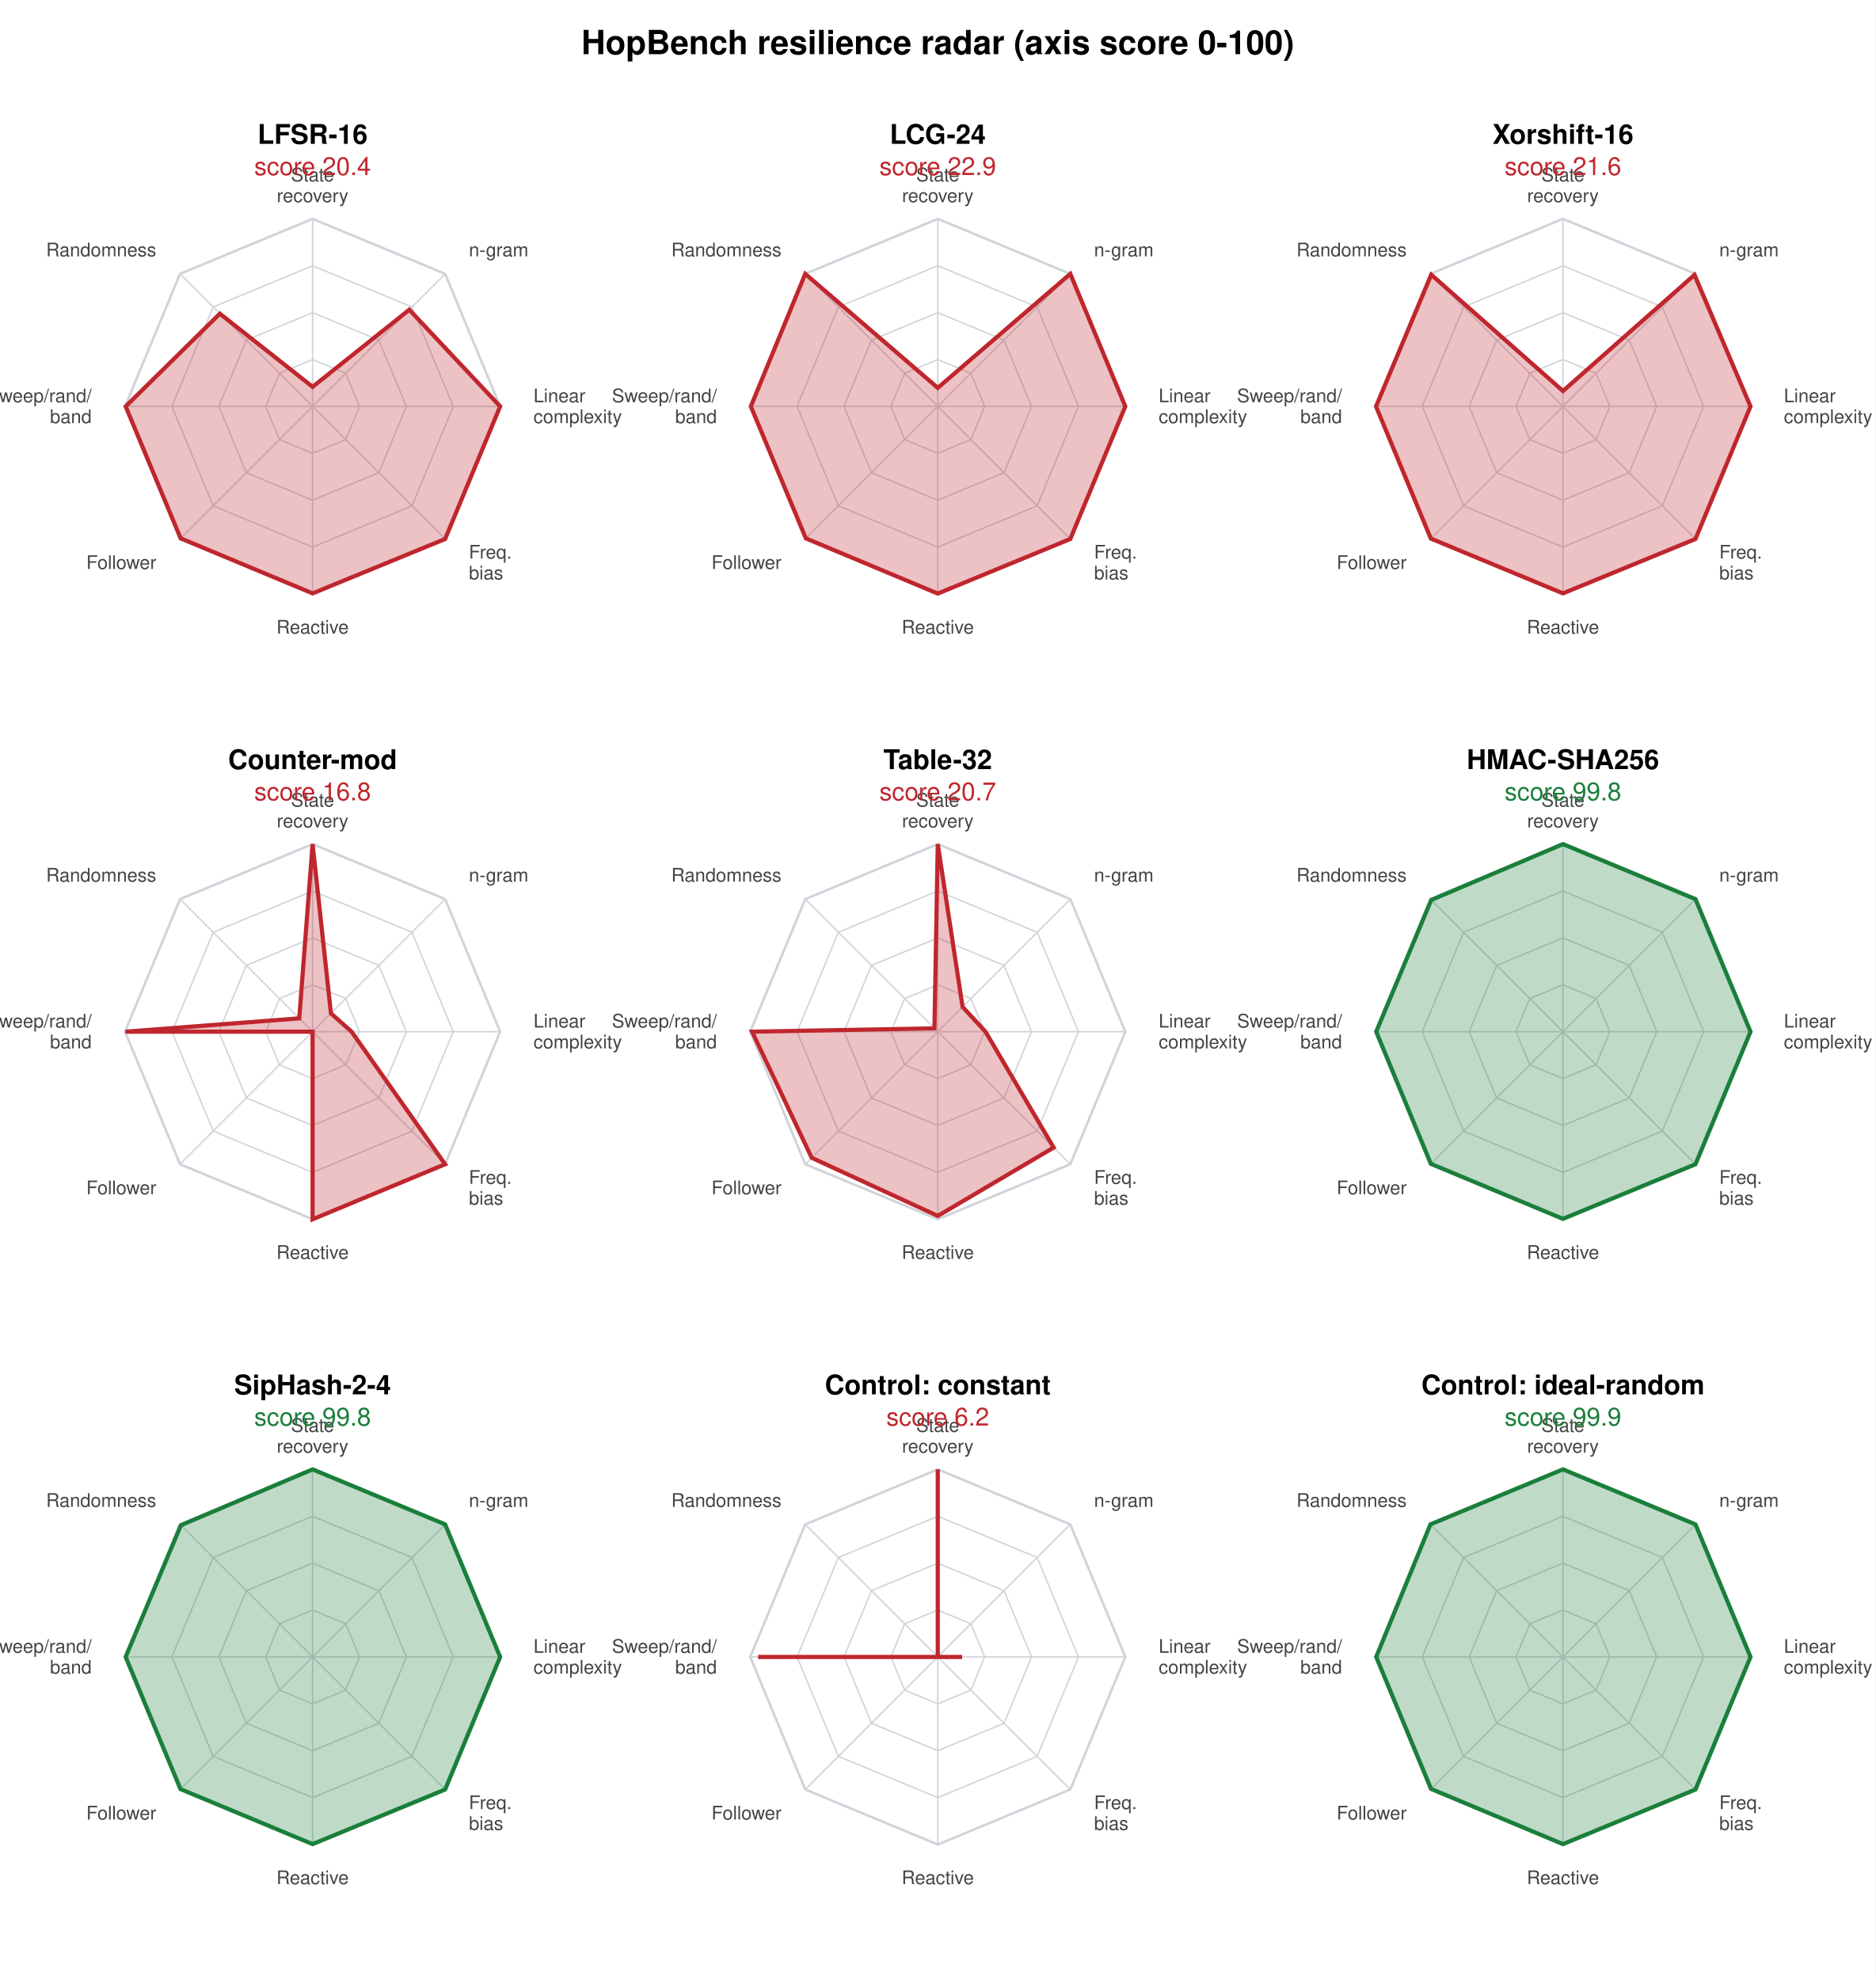
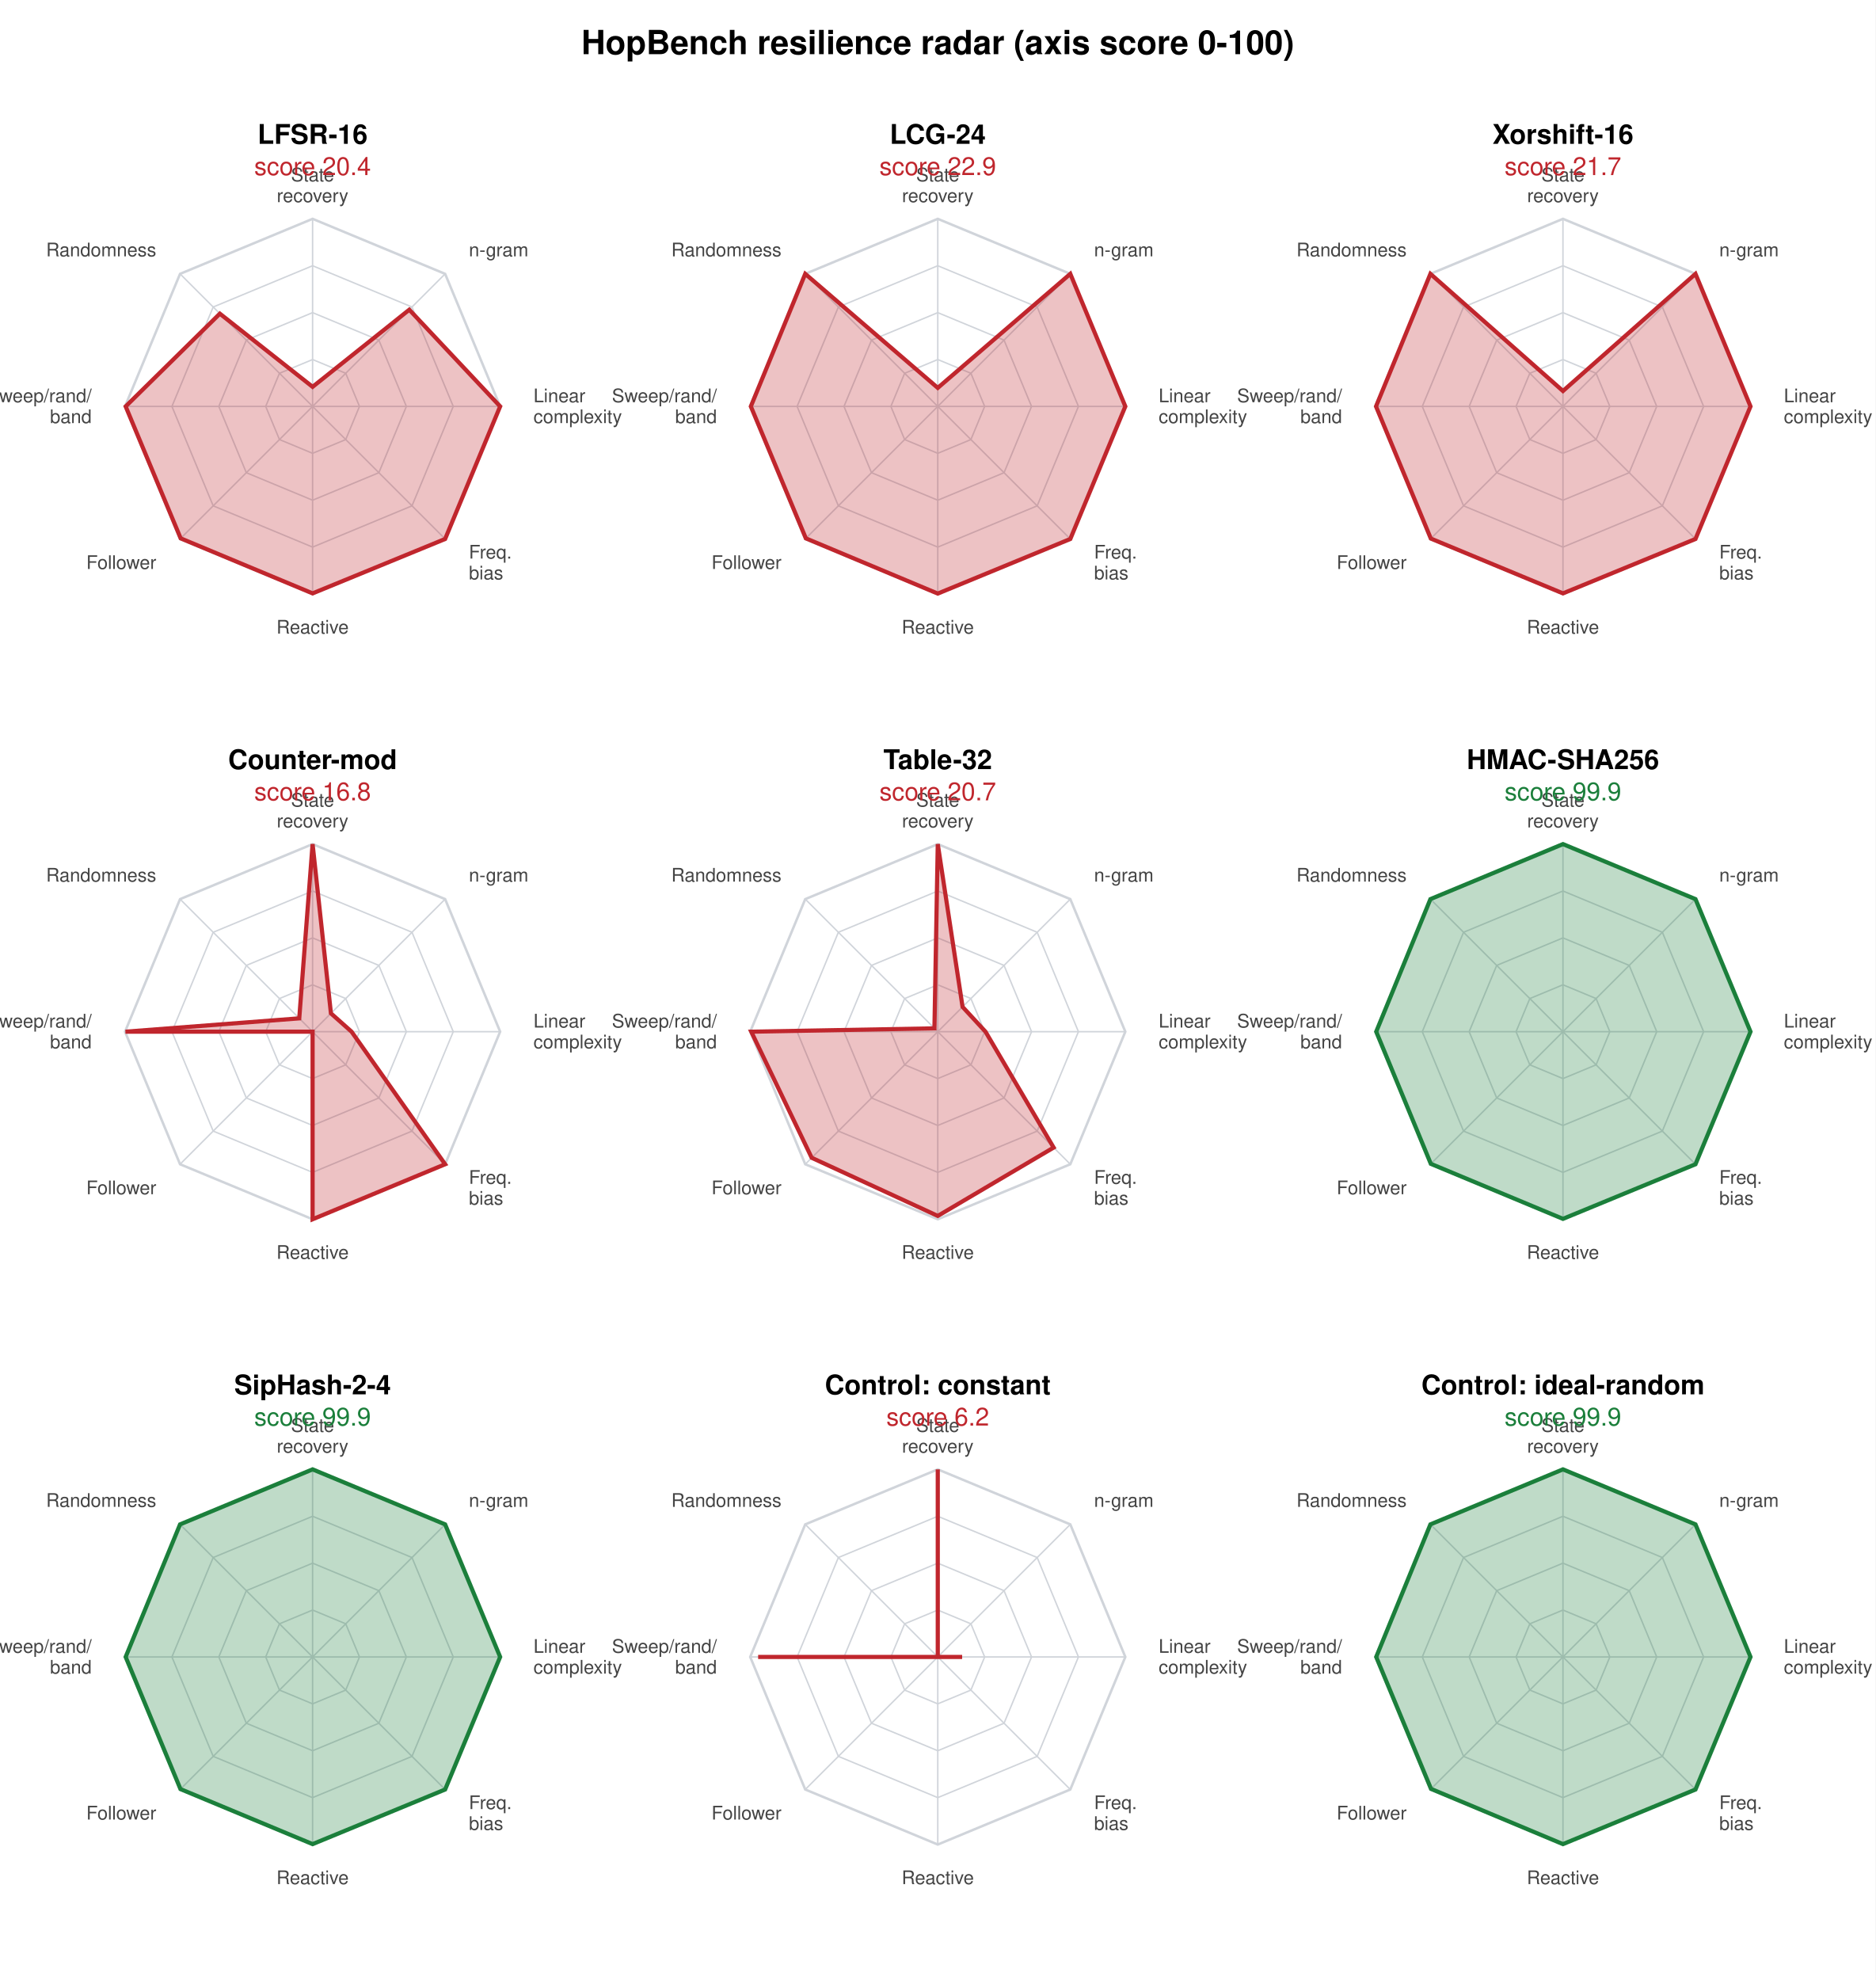
<svg xmlns="http://www.w3.org/2000/svg" viewBox="0 0 900 950" width="900" height="950" font-family="Helvetica,Arial,sans-serif">
  <rect width="100%" height="100%" fill="#ffffff" />
  <text x="450.0" y="26" text-anchor="middle" font-size="16" font-weight="bold">HopBench resilience radar (axis score 0-100)</text>
  <polygon points="150.0,172.5 165.9,179.1 172.5,195.0 165.9,210.9 150.0,217.5 134.1,210.9 127.5,195.0 134.1,179.1" fill="none" stroke="#d0d4da" stroke-width="0.7" />
  <polygon points="150.0,150.0 181.8,163.2 195.0,195.0 181.8,226.8 150.0,240.0 118.2,226.8 105.0,195.0 118.2,163.2" fill="none" stroke="#d0d4da" stroke-width="0.7" />
  <polygon points="150.0,127.5 197.7,147.3 217.5,195.0 197.7,242.7 150.0,262.5 102.3,242.7 82.5,195.0 102.3,147.3" fill="none" stroke="#d0d4da" stroke-width="0.7" />
  <polygon points="150.0,105.0 213.6,131.4 240.0,195.0 213.6,258.6 150.0,285.0 86.4,258.6 60.0,195.0 86.4,131.4" fill="none" stroke="#d0d4da" stroke-width="1.2" />
  <line x1="150.0" y1="195.0" x2="150.0" y2="105.0" stroke="#d0d4da" stroke-width="0.7" />
  <text x="150.0" y="87.0" text-anchor="middle" font-size="9" fill="#444">State</text>
  <text x="150.0" y="97.0" text-anchor="middle" font-size="9" fill="#444">recovery</text>
  <line x1="150.0" y1="195.0" x2="213.6" y2="131.4" stroke="#d0d4da" stroke-width="0.7" />
  <text x="225.0" y="123.0" text-anchor="start" font-size="9" fill="#444">n-gram</text>
  <line x1="150.0" y1="195.0" x2="240.0" y2="195.0" stroke="#d0d4da" stroke-width="0.7" />
  <text x="256.0" y="193.0" text-anchor="start" font-size="9" fill="#444">Linear</text>
  <text x="256.0" y="203.0" text-anchor="start" font-size="9" fill="#444">complexity</text>
  <line x1="150.0" y1="195.0" x2="213.6" y2="258.6" stroke="#d0d4da" stroke-width="0.7" />
  <text x="225.0" y="268.0" text-anchor="start" font-size="9" fill="#444">Freq.</text>
  <text x="225.0" y="278.0" text-anchor="start" font-size="9" fill="#444">bias</text>
  <line x1="150.0" y1="195.0" x2="150.0" y2="285.0" stroke="#d0d4da" stroke-width="0.7" />
  <text x="150.0" y="304.0" text-anchor="middle" font-size="9" fill="#444">Reactive</text>
  <line x1="150.0" y1="195.0" x2="86.4" y2="258.6" stroke="#d0d4da" stroke-width="0.7" />
  <text x="75.0" y="273.0" text-anchor="end" font-size="9" fill="#444">Follower</text>
  <line x1="150.0" y1="195.0" x2="60.0" y2="195.0" stroke="#d0d4da" stroke-width="0.7" />
  <text x="44.0" y="193.0" text-anchor="end" font-size="9" fill="#444">Sweep/rand/</text>
  <text x="44.0" y="203.0" text-anchor="end" font-size="9" fill="#444">band</text>
  <line x1="150.0" y1="195.0" x2="86.4" y2="131.4" stroke="#d0d4da" stroke-width="0.7" />
  <text x="75.0" y="123.0" text-anchor="end" font-size="9" fill="#444">Randomness</text>
  <polygon points="150.0,185.6 196.4,148.6 240.0,195.0 213.6,258.6 150.0,284.7 86.7,258.3 60.3,195.0 105.5,150.5" fill="#c0262d" fill-opacity="0.28" stroke="#c0262d" stroke-width="2" />
  <text x="150.0" y="69.0" text-anchor="middle" font-size="13" font-weight="bold">LFSR-16</text>
  <text x="150.0" y="84.0" text-anchor="middle" font-size="12" fill="#c0262d">score 20.4</text>
  <polygon points="450.0,172.5 465.9,179.1 472.5,195.0 465.9,210.9 450.0,217.5 434.1,210.9 427.5,195.0 434.1,179.1" fill="none" stroke="#d0d4da" stroke-width="0.7" />
  <polygon points="450.0,150.0 481.8,163.2 495.0,195.0 481.8,226.8 450.0,240.0 418.2,226.8 405.0,195.0 418.2,163.2" fill="none" stroke="#d0d4da" stroke-width="0.7" />
  <polygon points="450.0,127.5 497.7,147.3 517.5,195.0 497.7,242.7 450.0,262.5 402.3,242.7 382.5,195.0 402.3,147.3" fill="none" stroke="#d0d4da" stroke-width="0.7" />
  <polygon points="450.0,105.0 513.6,131.4 540.0,195.0 513.6,258.6 450.0,285.0 386.4,258.6 360.0,195.0 386.4,131.4" fill="none" stroke="#d0d4da" stroke-width="1.2" />
  <line x1="450.0" y1="195.0" x2="450.0" y2="105.0" stroke="#d0d4da" stroke-width="0.7" />
  <text x="450.0" y="87.0" text-anchor="middle" font-size="9" fill="#444">State</text>
  <text x="450.0" y="97.0" text-anchor="middle" font-size="9" fill="#444">recovery</text>
  <line x1="450.0" y1="195.0" x2="513.6" y2="131.4" stroke="#d0d4da" stroke-width="0.7" />
  <text x="525.0" y="123.0" text-anchor="start" font-size="9" fill="#444">n-gram</text>
  <line x1="450.0" y1="195.0" x2="540.0" y2="195.0" stroke="#d0d4da" stroke-width="0.7" />
  <text x="556.0" y="193.0" text-anchor="start" font-size="9" fill="#444">Linear</text>
  <text x="556.0" y="203.0" text-anchor="start" font-size="9" fill="#444">complexity</text>
  <line x1="450.0" y1="195.0" x2="513.6" y2="258.6" stroke="#d0d4da" stroke-width="0.7" />
  <text x="525.0" y="268.0" text-anchor="start" font-size="9" fill="#444">Freq.</text>
  <text x="525.0" y="278.0" text-anchor="start" font-size="9" fill="#444">bias</text>
  <line x1="450.0" y1="195.0" x2="450.0" y2="285.0" stroke="#d0d4da" stroke-width="0.7" />
  <text x="450.0" y="304.0" text-anchor="middle" font-size="9" fill="#444">Reactive</text>
  <line x1="450.0" y1="195.0" x2="386.4" y2="258.6" stroke="#d0d4da" stroke-width="0.7" />
  <text x="375.0" y="273.0" text-anchor="end" font-size="9" fill="#444">Follower</text>
  <line x1="450.0" y1="195.0" x2="360.0" y2="195.0" stroke="#d0d4da" stroke-width="0.7" />
  <text x="344.0" y="193.0" text-anchor="end" font-size="9" fill="#444">Sweep/rand/</text>
  <text x="344.0" y="203.0" text-anchor="end" font-size="9" fill="#444">band</text>
  <line x1="450.0" y1="195.0" x2="386.4" y2="131.4" stroke="#d0d4da" stroke-width="0.7" />
  <text x="375.0" y="123.0" text-anchor="end" font-size="9" fill="#444">Randomness</text>
  <polygon points="450.0,186.1 513.6,131.4 540.0,195.0 513.6,258.6 450.0,284.8 386.7,258.3 360.3,195.0 386.4,131.4" fill="#c0262d" fill-opacity="0.28" stroke="#c0262d" stroke-width="2" />
  <text x="450.0" y="69.0" text-anchor="middle" font-size="13" font-weight="bold">LCG-24</text>
  <text x="450.0" y="84.0" text-anchor="middle" font-size="12" fill="#c0262d">score 22.9</text>
  <polygon points="750.0,172.5 765.9,179.1 772.5,195.0 765.9,210.9 750.0,217.5 734.1,210.9 727.5,195.0 734.1,179.1" fill="none" stroke="#d0d4da" stroke-width="0.7" />
  <polygon points="750.0,150.0 781.8,163.2 795.0,195.0 781.8,226.8 750.0,240.0 718.2,226.8 705.0,195.0 718.2,163.2" fill="none" stroke="#d0d4da" stroke-width="0.7" />
  <polygon points="750.0,127.5 797.7,147.3 817.5,195.0 797.7,242.7 750.0,262.5 702.3,242.7 682.5,195.0 702.3,147.3" fill="none" stroke="#d0d4da" stroke-width="0.7" />
  <polygon points="750.0,105.0 813.6,131.4 840.0,195.0 813.6,258.6 750.0,285.0 686.4,258.6 660.0,195.0 686.4,131.4" fill="none" stroke="#d0d4da" stroke-width="1.2" />
  <line x1="750.0" y1="195.0" x2="750.0" y2="105.0" stroke="#d0d4da" stroke-width="0.7" />
  <text x="750.0" y="87.0" text-anchor="middle" font-size="9" fill="#444">State</text>
  <text x="750.0" y="97.0" text-anchor="middle" font-size="9" fill="#444">recovery</text>
  <line x1="750.0" y1="195.0" x2="813.6" y2="131.4" stroke="#d0d4da" stroke-width="0.7" />
  <text x="825.0" y="123.0" text-anchor="start" font-size="9" fill="#444">n-gram</text>
  <line x1="750.0" y1="195.0" x2="840.0" y2="195.0" stroke="#d0d4da" stroke-width="0.7" />
  <text x="856.0" y="193.0" text-anchor="start" font-size="9" fill="#444">Linear</text>
  <text x="856.0" y="203.0" text-anchor="start" font-size="9" fill="#444">complexity</text>
  <line x1="750.0" y1="195.0" x2="813.6" y2="258.6" stroke="#d0d4da" stroke-width="0.7" />
  <text x="825.0" y="268.0" text-anchor="start" font-size="9" fill="#444">Freq.</text>
  <text x="825.0" y="278.0" text-anchor="start" font-size="9" fill="#444">bias</text>
  <line x1="750.0" y1="195.0" x2="750.0" y2="285.0" stroke="#d0d4da" stroke-width="0.7" />
  <text x="750.0" y="304.0" text-anchor="middle" font-size="9" fill="#444">Reactive</text>
  <line x1="750.0" y1="195.0" x2="686.4" y2="258.6" stroke="#d0d4da" stroke-width="0.7" />
  <text x="675.0" y="273.0" text-anchor="end" font-size="9" fill="#444">Follower</text>
  <line x1="750.0" y1="195.0" x2="660.0" y2="195.0" stroke="#d0d4da" stroke-width="0.7" />
  <text x="644.0" y="193.0" text-anchor="end" font-size="9" fill="#444">Sweep/rand/</text>
  <text x="644.0" y="203.0" text-anchor="end" font-size="9" fill="#444">band</text>
  <line x1="750.0" y1="195.0" x2="686.4" y2="131.4" stroke="#d0d4da" stroke-width="0.7" />
  <text x="675.0" y="123.0" text-anchor="end" font-size="9" fill="#444">Randomness</text>
-   <polygon points="750.0,187.6 813.1,131.9 840.0,195.0 813.6,258.6 750.0,284.7 686.6,258.4 660.3,195.0 686.8,131.8" fill="#c0262d" fill-opacity="0.28" stroke="#c0262d" stroke-width="2" />
+   <polygon points="750.0,187.6 813.6,131.4 840.0,195.0 813.6,258.6 750.0,284.7 686.6,258.4 660.3,195.0 686.4,131.4" fill="#c0262d" fill-opacity="0.28" stroke="#c0262d" stroke-width="2" />
  <text x="750.0" y="69.0" text-anchor="middle" font-size="13" font-weight="bold">Xorshift-16</text>
-   <text x="750.0" y="84.0" text-anchor="middle" font-size="12" fill="#c0262d">score 21.6</text>
+   <text x="750.0" y="84.0" text-anchor="middle" font-size="12" fill="#c0262d">score 21.7</text>
  <polygon points="150.0,472.5 165.9,479.1 172.5,495.0 165.9,510.9 150.0,517.5 134.1,510.9 127.5,495.0 134.1,479.1" fill="none" stroke="#d0d4da" stroke-width="0.7" />
  <polygon points="150.0,450.0 181.8,463.2 195.0,495.0 181.8,526.8 150.0,540.0 118.2,526.8 105.0,495.0 118.2,463.2" fill="none" stroke="#d0d4da" stroke-width="0.7" />
  <polygon points="150.0,427.5 197.7,447.3 217.5,495.0 197.7,542.7 150.0,562.5 102.3,542.7 82.5,495.0 102.3,447.3" fill="none" stroke="#d0d4da" stroke-width="0.7" />
  <polygon points="150.0,405.0 213.6,431.4 240.0,495.0 213.6,558.6 150.0,585.0 86.4,558.6 60.0,495.0 86.4,431.4" fill="none" stroke="#d0d4da" stroke-width="1.2" />
  <line x1="150.0" y1="495.0" x2="150.0" y2="405.0" stroke="#d0d4da" stroke-width="0.7" />
  <text x="150.0" y="387.0" text-anchor="middle" font-size="9" fill="#444">State</text>
  <text x="150.0" y="397.0" text-anchor="middle" font-size="9" fill="#444">recovery</text>
  <line x1="150.0" y1="495.0" x2="213.6" y2="431.4" stroke="#d0d4da" stroke-width="0.7" />
  <text x="225.0" y="423.0" text-anchor="start" font-size="9" fill="#444">n-gram</text>
  <line x1="150.0" y1="495.0" x2="240.0" y2="495.0" stroke="#d0d4da" stroke-width="0.7" />
  <text x="256.0" y="493.0" text-anchor="start" font-size="9" fill="#444">Linear</text>
  <text x="256.0" y="503.0" text-anchor="start" font-size="9" fill="#444">complexity</text>
  <line x1="150.0" y1="495.0" x2="213.6" y2="558.6" stroke="#d0d4da" stroke-width="0.7" />
  <text x="225.0" y="568.0" text-anchor="start" font-size="9" fill="#444">Freq.</text>
  <text x="225.0" y="578.0" text-anchor="start" font-size="9" fill="#444">bias</text>
  <line x1="150.0" y1="495.0" x2="150.0" y2="585.0" stroke="#d0d4da" stroke-width="0.7" />
  <text x="150.0" y="604.0" text-anchor="middle" font-size="9" fill="#444">Reactive</text>
  <line x1="150.0" y1="495.0" x2="86.4" y2="558.6" stroke="#d0d4da" stroke-width="0.7" />
  <text x="75.0" y="573.0" text-anchor="end" font-size="9" fill="#444">Follower</text>
  <line x1="150.0" y1="495.0" x2="60.0" y2="495.0" stroke="#d0d4da" stroke-width="0.7" />
  <text x="44.0" y="493.0" text-anchor="end" font-size="9" fill="#444">Sweep/rand/</text>
  <text x="44.0" y="503.0" text-anchor="end" font-size="9" fill="#444">band</text>
  <line x1="150.0" y1="495.0" x2="86.4" y2="431.4" stroke="#d0d4da" stroke-width="0.7" />
  <text x="75.0" y="423.0" text-anchor="end" font-size="9" fill="#444">Randomness</text>
  <polygon points="150.0,405.0 158.8,486.2 168.7,495.0 213.6,558.6 150.0,585.0 150.0,495.0 60.2,495.0 143.6,488.6" fill="#c0262d" fill-opacity="0.28" stroke="#c0262d" stroke-width="2" />
  <text x="150.0" y="369.0" text-anchor="middle" font-size="13" font-weight="bold">Counter-mod</text>
  <text x="150.0" y="384.0" text-anchor="middle" font-size="12" fill="#c0262d">score 16.8</text>
  <polygon points="450.0,472.5 465.9,479.1 472.5,495.0 465.9,510.9 450.0,517.5 434.1,510.9 427.5,495.0 434.1,479.1" fill="none" stroke="#d0d4da" stroke-width="0.7" />
  <polygon points="450.0,450.0 481.8,463.2 495.0,495.0 481.8,526.8 450.0,540.0 418.2,526.8 405.0,495.0 418.2,463.2" fill="none" stroke="#d0d4da" stroke-width="0.7" />
  <polygon points="450.0,427.5 497.7,447.3 517.5,495.0 497.7,542.7 450.0,562.5 402.3,542.7 382.5,495.0 402.3,447.3" fill="none" stroke="#d0d4da" stroke-width="0.7" />
  <polygon points="450.0,405.0 513.6,431.4 540.0,495.0 513.6,558.6 450.0,585.0 386.4,558.6 360.0,495.0 386.4,431.4" fill="none" stroke="#d0d4da" stroke-width="1.2" />
  <line x1="450.0" y1="495.0" x2="450.0" y2="405.0" stroke="#d0d4da" stroke-width="0.7" />
  <text x="450.0" y="387.0" text-anchor="middle" font-size="9" fill="#444">State</text>
  <text x="450.0" y="397.0" text-anchor="middle" font-size="9" fill="#444">recovery</text>
  <line x1="450.0" y1="495.0" x2="513.6" y2="431.4" stroke="#d0d4da" stroke-width="0.7" />
  <text x="525.0" y="423.0" text-anchor="start" font-size="9" fill="#444">n-gram</text>
  <line x1="450.0" y1="495.0" x2="540.0" y2="495.0" stroke="#d0d4da" stroke-width="0.7" />
  <text x="556.0" y="493.0" text-anchor="start" font-size="9" fill="#444">Linear</text>
  <text x="556.0" y="503.0" text-anchor="start" font-size="9" fill="#444">complexity</text>
  <line x1="450.0" y1="495.0" x2="513.6" y2="558.6" stroke="#d0d4da" stroke-width="0.7" />
  <text x="525.0" y="568.0" text-anchor="start" font-size="9" fill="#444">Freq.</text>
  <text x="525.0" y="578.0" text-anchor="start" font-size="9" fill="#444">bias</text>
  <line x1="450.0" y1="495.0" x2="450.0" y2="585.0" stroke="#d0d4da" stroke-width="0.7" />
  <text x="450.0" y="604.0" text-anchor="middle" font-size="9" fill="#444">Reactive</text>
  <line x1="450.0" y1="495.0" x2="386.4" y2="558.6" stroke="#d0d4da" stroke-width="0.7" />
  <text x="375.0" y="573.0" text-anchor="end" font-size="9" fill="#444">Follower</text>
  <line x1="450.0" y1="495.0" x2="360.0" y2="495.0" stroke="#d0d4da" stroke-width="0.7" />
  <text x="344.0" y="493.0" text-anchor="end" font-size="9" fill="#444">Sweep/rand/</text>
  <text x="344.0" y="503.0" text-anchor="end" font-size="9" fill="#444">band</text>
  <line x1="450.0" y1="495.0" x2="386.4" y2="431.4" stroke="#d0d4da" stroke-width="0.7" />
  <text x="375.0" y="423.0" text-anchor="end" font-size="9" fill="#444">Randomness</text>
-   <polygon points="450.0,405.0 461.9,483.1 472.9,495.0 505.6,550.6 450.0,583.4 389.5,555.5 360.9,495.0 448.4,493.4" fill="#c0262d" fill-opacity="0.28" stroke="#c0262d" stroke-width="2" />
+   <polygon points="450.0,405.0 461.9,483.1 472.9,495.0 505.6,550.6 450.0,583.4 389.5,555.5 360.5,495.0 448.4,493.4" fill="#c0262d" fill-opacity="0.28" stroke="#c0262d" stroke-width="2" />
  <text x="450.0" y="369.0" text-anchor="middle" font-size="13" font-weight="bold">Table-32</text>
  <text x="450.0" y="384.0" text-anchor="middle" font-size="12" fill="#c0262d">score 20.7</text>
  <polygon points="750.0,472.5 765.9,479.1 772.5,495.0 765.9,510.9 750.0,517.5 734.1,510.9 727.5,495.0 734.1,479.1" fill="none" stroke="#d0d4da" stroke-width="0.7" />
  <polygon points="750.0,450.0 781.8,463.2 795.0,495.0 781.8,526.8 750.0,540.0 718.2,526.8 705.0,495.0 718.2,463.2" fill="none" stroke="#d0d4da" stroke-width="0.7" />
  <polygon points="750.0,427.5 797.7,447.3 817.5,495.0 797.7,542.7 750.0,562.5 702.3,542.7 682.5,495.0 702.3,447.3" fill="none" stroke="#d0d4da" stroke-width="0.7" />
  <polygon points="750.0,405.0 813.6,431.4 840.0,495.0 813.6,558.6 750.0,585.0 686.4,558.6 660.0,495.0 686.4,431.4" fill="none" stroke="#d0d4da" stroke-width="1.2" />
  <line x1="750.0" y1="495.0" x2="750.0" y2="405.0" stroke="#d0d4da" stroke-width="0.7" />
  <text x="750.0" y="387.0" text-anchor="middle" font-size="9" fill="#444">State</text>
  <text x="750.0" y="397.0" text-anchor="middle" font-size="9" fill="#444">recovery</text>
  <line x1="750.0" y1="495.0" x2="813.6" y2="431.4" stroke="#d0d4da" stroke-width="0.7" />
  <text x="825.0" y="423.0" text-anchor="start" font-size="9" fill="#444">n-gram</text>
  <line x1="750.0" y1="495.0" x2="840.0" y2="495.0" stroke="#d0d4da" stroke-width="0.7" />
  <text x="856.0" y="493.0" text-anchor="start" font-size="9" fill="#444">Linear</text>
  <text x="856.0" y="503.0" text-anchor="start" font-size="9" fill="#444">complexity</text>
  <line x1="750.0" y1="495.0" x2="813.6" y2="558.6" stroke="#d0d4da" stroke-width="0.7" />
  <text x="825.0" y="568.0" text-anchor="start" font-size="9" fill="#444">Freq.</text>
  <text x="825.0" y="578.0" text-anchor="start" font-size="9" fill="#444">bias</text>
  <line x1="750.0" y1="495.0" x2="750.0" y2="585.0" stroke="#d0d4da" stroke-width="0.7" />
  <text x="750.0" y="604.0" text-anchor="middle" font-size="9" fill="#444">Reactive</text>
  <line x1="750.0" y1="495.0" x2="686.4" y2="558.6" stroke="#d0d4da" stroke-width="0.7" />
  <text x="675.0" y="573.0" text-anchor="end" font-size="9" fill="#444">Follower</text>
  <line x1="750.0" y1="495.0" x2="660.0" y2="495.0" stroke="#d0d4da" stroke-width="0.7" />
  <text x="644.0" y="493.0" text-anchor="end" font-size="9" fill="#444">Sweep/rand/</text>
  <text x="644.0" y="503.0" text-anchor="end" font-size="9" fill="#444">band</text>
  <line x1="750.0" y1="495.0" x2="686.4" y2="431.4" stroke="#d0d4da" stroke-width="0.7" />
  <text x="675.0" y="423.0" text-anchor="end" font-size="9" fill="#444">Randomness</text>
-   <polygon points="750.0,405.0 813.6,431.4 840.0,495.0 813.6,558.6 750.0,584.8 686.6,558.4 660.4,495.0 686.8,431.8" fill="#1b7f3b" fill-opacity="0.28" stroke="#1b7f3b" stroke-width="2" />
+   <polygon points="750.0,405.0 813.6,431.4 840.0,495.0 813.6,558.6 750.0,584.8 686.6,558.4 660.4,495.0 686.4,431.4" fill="#1b7f3b" fill-opacity="0.28" stroke="#1b7f3b" stroke-width="2" />
  <text x="750.0" y="369.0" text-anchor="middle" font-size="13" font-weight="bold">HMAC-SHA256</text>
-   <text x="750.0" y="384.0" text-anchor="middle" font-size="12" fill="#1b7f3b">score 99.8</text>
+   <text x="750.0" y="384.0" text-anchor="middle" font-size="12" fill="#1b7f3b">score 99.9</text>
  <polygon points="150.0,772.5 165.9,779.1 172.5,795.0 165.9,810.9 150.0,817.5 134.1,810.9 127.5,795.0 134.1,779.1" fill="none" stroke="#d0d4da" stroke-width="0.7" />
  <polygon points="150.0,750.0 181.8,763.2 195.0,795.0 181.8,826.8 150.0,840.0 118.2,826.8 105.0,795.0 118.2,763.2" fill="none" stroke="#d0d4da" stroke-width="0.7" />
  <polygon points="150.0,727.5 197.7,747.3 217.5,795.0 197.7,842.7 150.0,862.5 102.3,842.7 82.5,795.0 102.3,747.3" fill="none" stroke="#d0d4da" stroke-width="0.7" />
  <polygon points="150.0,705.0 213.6,731.4 240.0,795.0 213.6,858.6 150.0,885.0 86.4,858.6 60.0,795.0 86.4,731.4" fill="none" stroke="#d0d4da" stroke-width="1.2" />
  <line x1="150.0" y1="795.0" x2="150.0" y2="705.0" stroke="#d0d4da" stroke-width="0.7" />
  <text x="150.0" y="687.0" text-anchor="middle" font-size="9" fill="#444">State</text>
  <text x="150.0" y="697.0" text-anchor="middle" font-size="9" fill="#444">recovery</text>
  <line x1="150.0" y1="795.0" x2="213.6" y2="731.4" stroke="#d0d4da" stroke-width="0.7" />
  <text x="225.0" y="723.0" text-anchor="start" font-size="9" fill="#444">n-gram</text>
  <line x1="150.0" y1="795.0" x2="240.0" y2="795.0" stroke="#d0d4da" stroke-width="0.7" />
  <text x="256.0" y="793.0" text-anchor="start" font-size="9" fill="#444">Linear</text>
  <text x="256.0" y="803.0" text-anchor="start" font-size="9" fill="#444">complexity</text>
  <line x1="150.0" y1="795.0" x2="213.6" y2="858.6" stroke="#d0d4da" stroke-width="0.7" />
  <text x="225.0" y="868.0" text-anchor="start" font-size="9" fill="#444">Freq.</text>
  <text x="225.0" y="878.0" text-anchor="start" font-size="9" fill="#444">bias</text>
  <line x1="150.0" y1="795.0" x2="150.0" y2="885.0" stroke="#d0d4da" stroke-width="0.7" />
  <text x="150.0" y="904.0" text-anchor="middle" font-size="9" fill="#444">Reactive</text>
  <line x1="150.0" y1="795.0" x2="86.4" y2="858.6" stroke="#d0d4da" stroke-width="0.7" />
  <text x="75.0" y="873.0" text-anchor="end" font-size="9" fill="#444">Follower</text>
  <line x1="150.0" y1="795.0" x2="60.0" y2="795.0" stroke="#d0d4da" stroke-width="0.7" />
  <text x="44.0" y="793.0" text-anchor="end" font-size="9" fill="#444">Sweep/rand/</text>
  <text x="44.0" y="803.0" text-anchor="end" font-size="9" fill="#444">band</text>
  <line x1="150.0" y1="795.0" x2="86.4" y2="731.4" stroke="#d0d4da" stroke-width="0.7" />
  <text x="75.0" y="723.0" text-anchor="end" font-size="9" fill="#444">Randomness</text>
-   <polygon points="150.0,705.0 213.6,731.4 240.0,795.0 213.6,858.6 150.0,884.8 86.6,858.4 60.3,795.0 86.8,731.8" fill="#1b7f3b" fill-opacity="0.28" stroke="#1b7f3b" stroke-width="2" />
+   <polygon points="150.0,705.0 213.6,731.4 240.0,795.0 213.6,858.6 150.0,884.8 86.6,858.4 60.3,795.0 86.4,731.4" fill="#1b7f3b" fill-opacity="0.28" stroke="#1b7f3b" stroke-width="2" />
  <text x="150.0" y="669.0" text-anchor="middle" font-size="13" font-weight="bold">SipHash-2-4</text>
-   <text x="150.0" y="684.0" text-anchor="middle" font-size="12" fill="#1b7f3b">score 99.8</text>
+   <text x="150.0" y="684.0" text-anchor="middle" font-size="12" fill="#1b7f3b">score 99.9</text>
  <polygon points="450.0,772.5 465.9,779.1 472.5,795.0 465.9,810.9 450.0,817.5 434.1,810.9 427.5,795.0 434.1,779.1" fill="none" stroke="#d0d4da" stroke-width="0.7" />
  <polygon points="450.0,750.0 481.8,763.2 495.0,795.0 481.8,826.8 450.0,840.0 418.2,826.8 405.0,795.0 418.2,763.2" fill="none" stroke="#d0d4da" stroke-width="0.7" />
  <polygon points="450.0,727.5 497.7,747.3 517.5,795.0 497.7,842.7 450.0,862.5 402.3,842.7 382.5,795.0 402.3,747.3" fill="none" stroke="#d0d4da" stroke-width="0.7" />
  <polygon points="450.0,705.0 513.6,731.4 540.0,795.0 513.6,858.6 450.0,885.0 386.4,858.6 360.0,795.0 386.4,731.4" fill="none" stroke="#d0d4da" stroke-width="1.2" />
  <line x1="450.0" y1="795.0" x2="450.0" y2="705.0" stroke="#d0d4da" stroke-width="0.7" />
  <text x="450.0" y="687.0" text-anchor="middle" font-size="9" fill="#444">State</text>
  <text x="450.0" y="697.0" text-anchor="middle" font-size="9" fill="#444">recovery</text>
  <line x1="450.0" y1="795.0" x2="513.6" y2="731.4" stroke="#d0d4da" stroke-width="0.7" />
  <text x="525.0" y="723.0" text-anchor="start" font-size="9" fill="#444">n-gram</text>
  <line x1="450.0" y1="795.0" x2="540.0" y2="795.0" stroke="#d0d4da" stroke-width="0.7" />
  <text x="556.0" y="793.0" text-anchor="start" font-size="9" fill="#444">Linear</text>
  <text x="556.0" y="803.0" text-anchor="start" font-size="9" fill="#444">complexity</text>
  <line x1="450.0" y1="795.0" x2="513.6" y2="858.6" stroke="#d0d4da" stroke-width="0.7" />
  <text x="525.0" y="868.0" text-anchor="start" font-size="9" fill="#444">Freq.</text>
  <text x="525.0" y="878.0" text-anchor="start" font-size="9" fill="#444">bias</text>
  <line x1="450.0" y1="795.0" x2="450.0" y2="885.0" stroke="#d0d4da" stroke-width="0.7" />
  <text x="450.0" y="904.0" text-anchor="middle" font-size="9" fill="#444">Reactive</text>
  <line x1="450.0" y1="795.0" x2="386.4" y2="858.6" stroke="#d0d4da" stroke-width="0.7" />
  <text x="375.0" y="873.0" text-anchor="end" font-size="9" fill="#444">Follower</text>
  <line x1="450.0" y1="795.0" x2="360.0" y2="795.0" stroke="#d0d4da" stroke-width="0.7" />
  <text x="344.0" y="793.0" text-anchor="end" font-size="9" fill="#444">Sweep/rand/</text>
  <text x="344.0" y="803.0" text-anchor="end" font-size="9" fill="#444">band</text>
  <line x1="450.0" y1="795.0" x2="386.4" y2="731.4" stroke="#d0d4da" stroke-width="0.7" />
  <text x="375.0" y="723.0" text-anchor="end" font-size="9" fill="#444">Randomness</text>
  <polygon points="450.0,705.0 450.0,795.0 461.7,795.0 450.0,795.0 450.0,795.0 450.0,795.0 363.8,795.0 450.0,795.0" fill="#c0262d" fill-opacity="0.28" stroke="#c0262d" stroke-width="2" />
  <text x="450.0" y="669.0" text-anchor="middle" font-size="13" font-weight="bold">Control: constant</text>
  <text x="450.0" y="684.0" text-anchor="middle" font-size="12" fill="#c0262d">score 6.2</text>
  <polygon points="750.0,772.5 765.9,779.1 772.5,795.0 765.9,810.9 750.0,817.5 734.1,810.9 727.5,795.0 734.1,779.1" fill="none" stroke="#d0d4da" stroke-width="0.7" />
  <polygon points="750.0,750.0 781.8,763.2 795.0,795.0 781.8,826.8 750.0,840.0 718.2,826.8 705.0,795.0 718.2,763.2" fill="none" stroke="#d0d4da" stroke-width="0.7" />
  <polygon points="750.0,727.5 797.7,747.3 817.5,795.0 797.7,842.7 750.0,862.5 702.3,842.7 682.5,795.0 702.3,747.3" fill="none" stroke="#d0d4da" stroke-width="0.7" />
  <polygon points="750.0,705.0 813.6,731.4 840.0,795.0 813.6,858.6 750.0,885.0 686.4,858.6 660.0,795.0 686.4,731.4" fill="none" stroke="#d0d4da" stroke-width="1.2" />
  <line x1="750.0" y1="795.0" x2="750.0" y2="705.0" stroke="#d0d4da" stroke-width="0.7" />
  <text x="750.0" y="687.0" text-anchor="middle" font-size="9" fill="#444">State</text>
  <text x="750.0" y="697.0" text-anchor="middle" font-size="9" fill="#444">recovery</text>
  <line x1="750.0" y1="795.0" x2="813.6" y2="731.4" stroke="#d0d4da" stroke-width="0.7" />
  <text x="825.0" y="723.0" text-anchor="start" font-size="9" fill="#444">n-gram</text>
  <line x1="750.0" y1="795.0" x2="840.0" y2="795.0" stroke="#d0d4da" stroke-width="0.7" />
  <text x="856.0" y="793.0" text-anchor="start" font-size="9" fill="#444">Linear</text>
  <text x="856.0" y="803.0" text-anchor="start" font-size="9" fill="#444">complexity</text>
  <line x1="750.0" y1="795.0" x2="813.6" y2="858.6" stroke="#d0d4da" stroke-width="0.7" />
  <text x="825.0" y="868.0" text-anchor="start" font-size="9" fill="#444">Freq.</text>
  <text x="825.0" y="878.0" text-anchor="start" font-size="9" fill="#444">bias</text>
  <line x1="750.0" y1="795.0" x2="750.0" y2="885.0" stroke="#d0d4da" stroke-width="0.7" />
  <text x="750.0" y="904.0" text-anchor="middle" font-size="9" fill="#444">Reactive</text>
  <line x1="750.0" y1="795.0" x2="686.4" y2="858.6" stroke="#d0d4da" stroke-width="0.7" />
  <text x="675.0" y="873.0" text-anchor="end" font-size="9" fill="#444">Follower</text>
  <line x1="750.0" y1="795.0" x2="660.0" y2="795.0" stroke="#d0d4da" stroke-width="0.7" />
  <text x="644.0" y="793.0" text-anchor="end" font-size="9" fill="#444">Sweep/rand/</text>
  <text x="644.0" y="803.0" text-anchor="end" font-size="9" fill="#444">band</text>
  <line x1="750.0" y1="795.0" x2="686.4" y2="731.4" stroke="#d0d4da" stroke-width="0.7" />
  <text x="675.0" y="723.0" text-anchor="end" font-size="9" fill="#444">Randomness</text>
  <polygon points="750.0,705.0 813.6,731.4 840.0,795.0 813.6,858.6 750.0,884.8 686.7,858.3 660.4,795.0 686.4,731.4" fill="#1b7f3b" fill-opacity="0.28" stroke="#1b7f3b" stroke-width="2" />
  <text x="750.0" y="669.0" text-anchor="middle" font-size="13" font-weight="bold">Control: ideal-random</text>
  <text x="750.0" y="684.0" text-anchor="middle" font-size="12" fill="#1b7f3b">score 99.9</text>
</svg>
